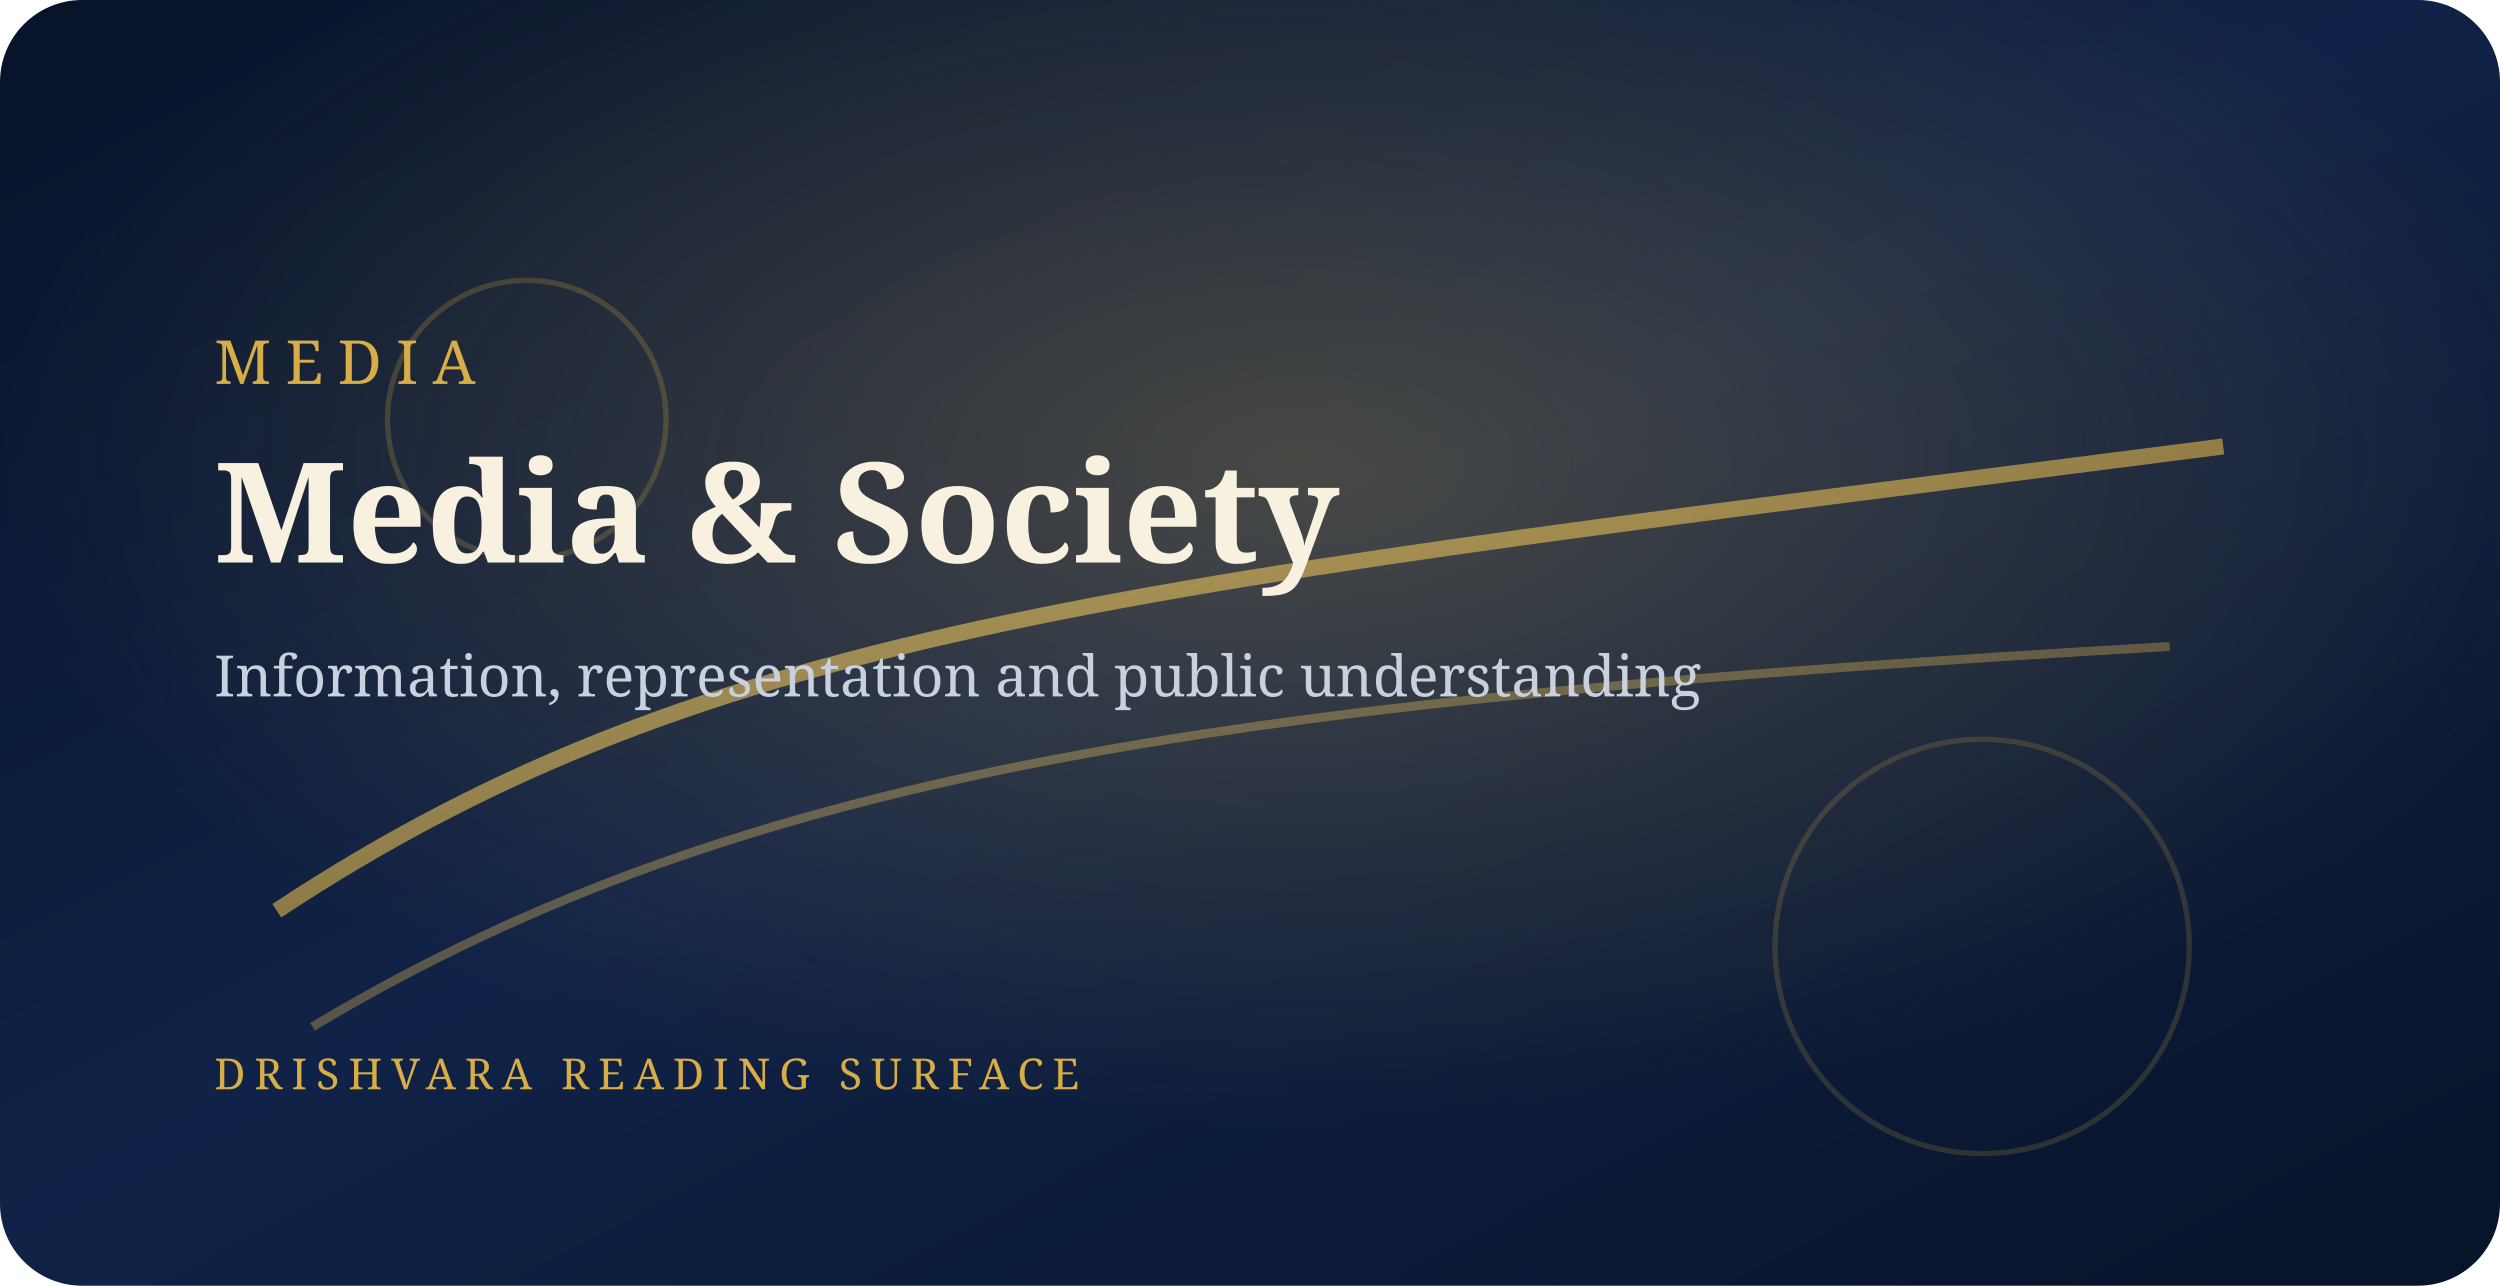
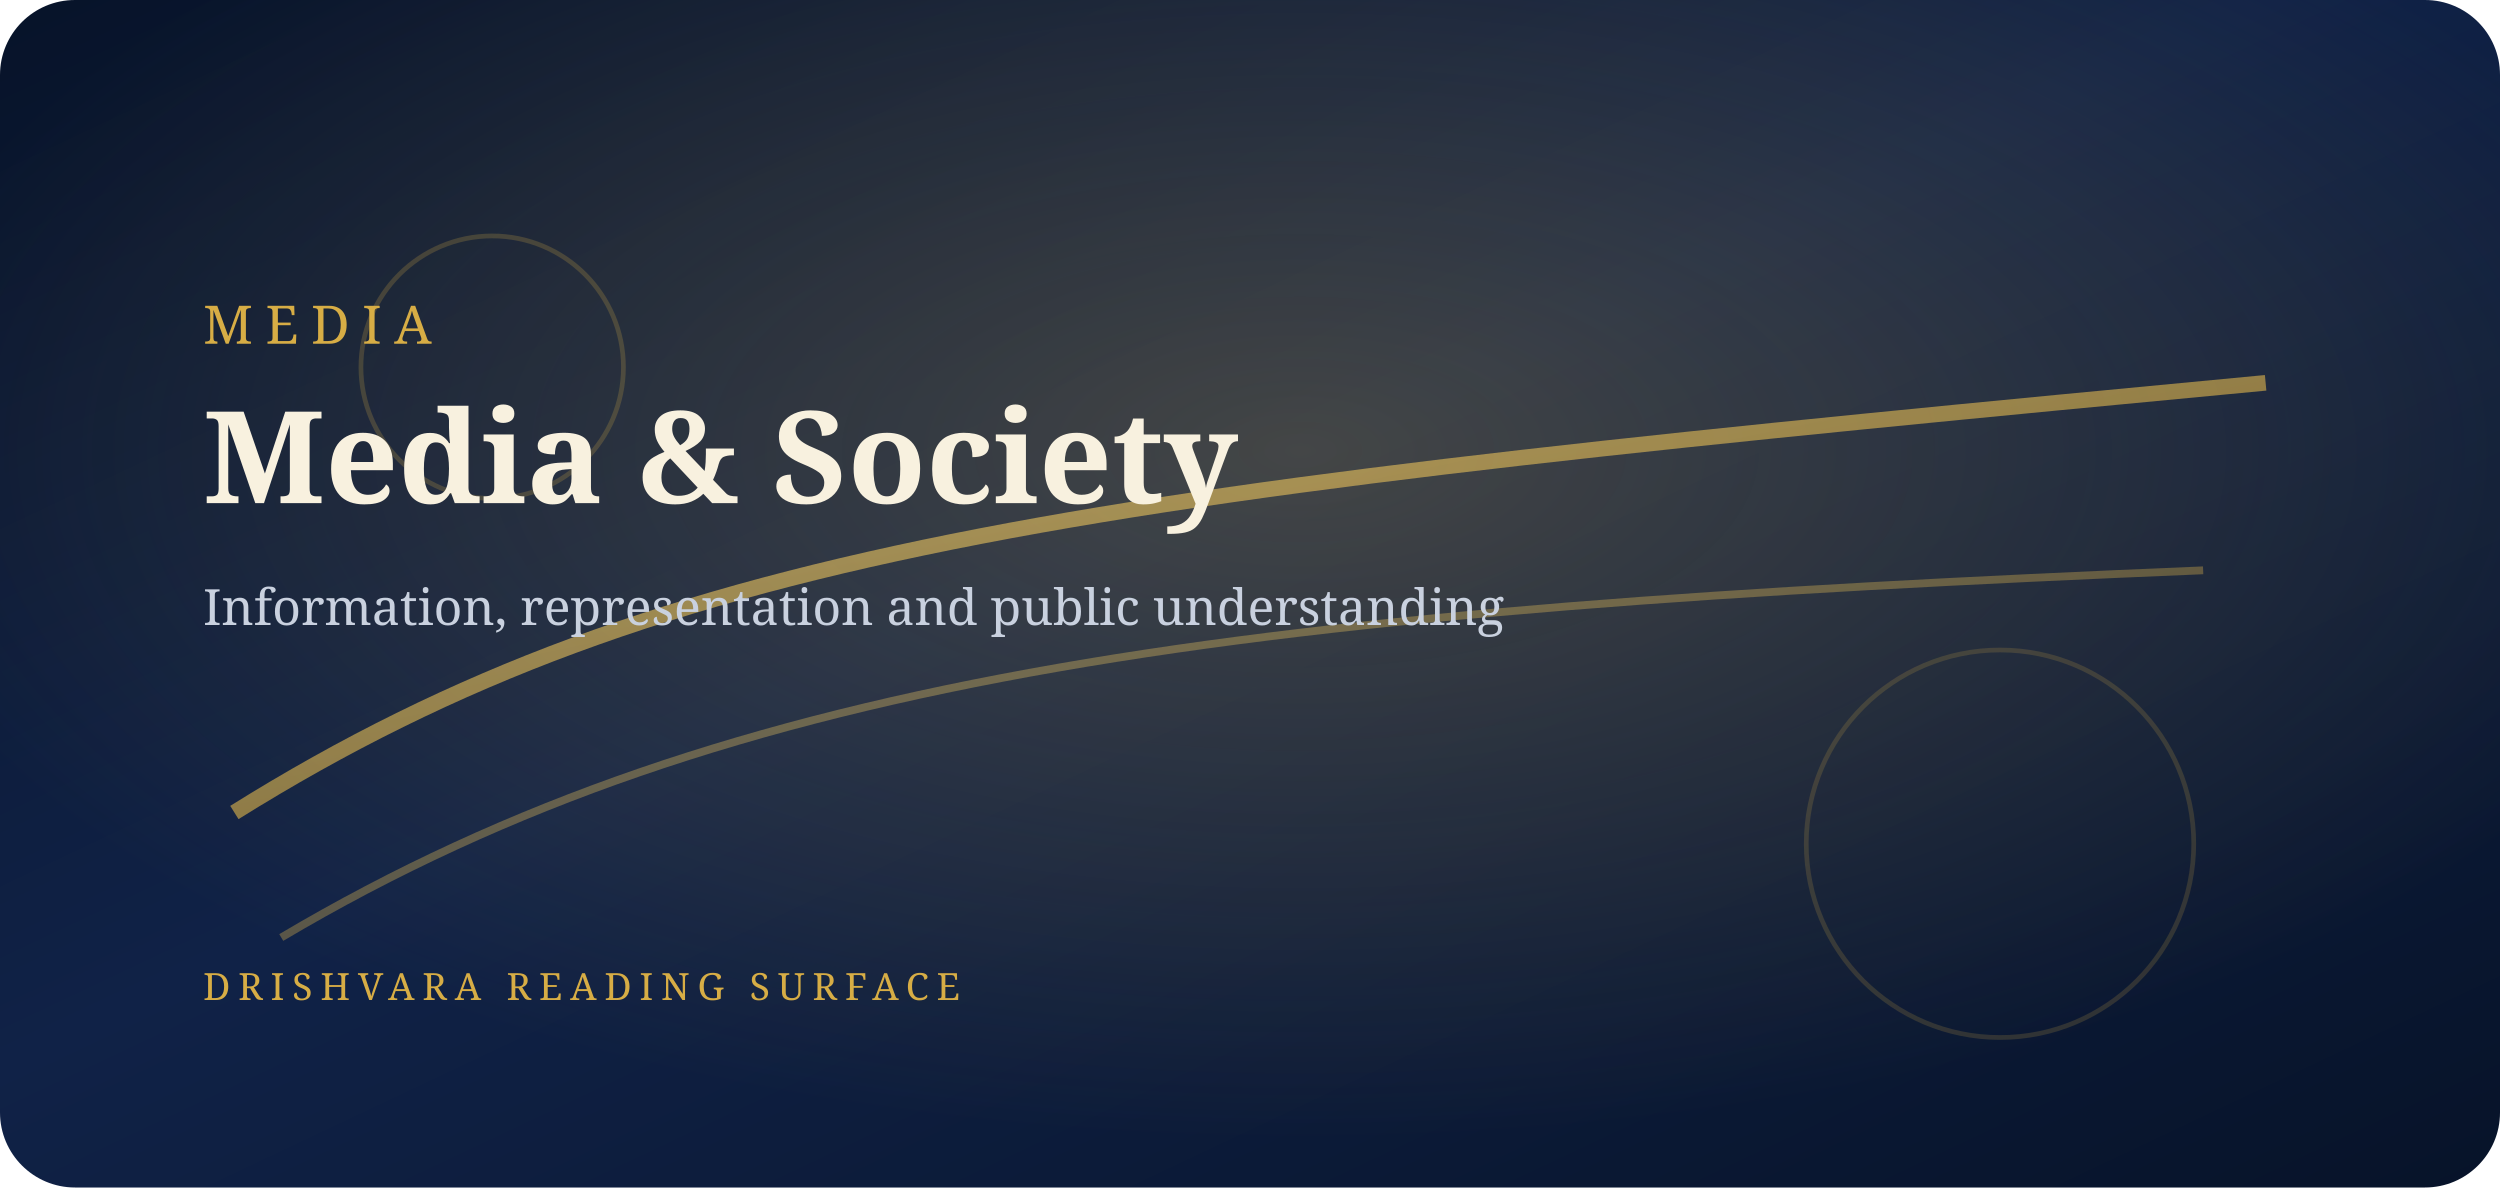
- <svg xmlns="http://www.w3.org/2000/svg" viewBox="0 0 1400 720" role="img" aria-label="Media &amp; Society">
+ <svg xmlns="http://www.w3.org/2000/svg" viewBox="0 0 1600 760" role="img" aria-label="Media &amp; Society">
  <defs>
    <linearGradient id="bg" x1="0" y1="0" x2="1" y2="1">
      <stop offset="0%" stop-color="#071329" />
-       <stop offset="48%" stop-color="#102247" />
+       <stop offset="45%" stop-color="#102247" />
      <stop offset="100%" stop-color="#071329" />
    </linearGradient>
-     <radialGradient id="glow" cx="52%" cy="36%" r="52%">
-       <stop offset="0%" stop-color="#d7ad45" stop-opacity="0.28" />
+     <radialGradient id="glow" cx="52%" cy="38%" r="58%">
+       <stop offset="0%" stop-color="#d7ad45" stop-opacity="0.26" />
      <stop offset="100%" stop-color="#d7ad45" stop-opacity="0" />
    </radialGradient>
    <linearGradient id="gold" x1="0" y1="0" x2="1" y2="1">
      <stop offset="0%" stop-color="#ffe38a" />
      <stop offset="55%" stop-color="#d7ad45" />
      <stop offset="100%" stop-color="#8d6819" />
    </linearGradient>
  </defs>
-   <rect width="1400" height="720" rx="46" fill="url(#bg)" />
-   <rect width="1400" height="720" rx="46" fill="url(#glow)" />
-   <path d="M155 510 C400 348, 640 328, 1245 250" fill="none" stroke="url(#gold)" stroke-width="9" opacity="0.62" />
-   <path d="M175 575 C420 428, 700 392, 1215 362" fill="none" stroke="url(#gold)" stroke-width="5" opacity="0.36" />
-   <circle cx="295" cy="235" r="78" fill="none" stroke="#d7ad45" stroke-width="3" opacity="0.22" />
-   <circle cx="1110" cy="530" r="116" fill="none" stroke="#d7ad45" stroke-width="3" opacity="0.18" />
-   <text x="120" y="215" fill="#d7ad45" font-family="Georgia, serif" font-size="34" letter-spacing="8">MEDIA</text>
-   <text x="120" y="315" fill="#f8f1df" font-family="Georgia, serif" font-size="78" font-weight="700">Media &amp; Society</text>
-   <text x="120" y="390" fill="#c9d1df" font-family="Georgia, serif" font-size="32">Information, representation and public understanding</text>
-   <text x="120" y="610" fill="#d7ad45" font-family="Georgia, serif" font-size="24" letter-spacing="5">DRISHVARA READING SURFACE</text>
+   <rect width="1600" height="760" rx="48" fill="url(#bg)" />
+   <rect width="1600" height="760" rx="48" fill="url(#glow)" />
+   <path d="M150 520 C430 345, 710 315, 1450 245" fill="none" stroke="url(#gold)" stroke-width="10" opacity="0.62" />
+   <path d="M180 600 C470 428, 805 390, 1410 365" fill="none" stroke="url(#gold)" stroke-width="5" opacity="0.36" />
+   <circle cx="315" cy="235" r="84" fill="none" stroke="#d7ad45" stroke-width="3" opacity="0.22" />
+   <circle cx="1280" cy="540" r="124" fill="none" stroke="#d7ad45" stroke-width="3" opacity="0.18" />
+   <text x="130" y="220" fill="#d7ad45" font-family="Georgia, serif" font-size="34" letter-spacing="8">MEDIA</text>
+   <text x="130" y="322" fill="#f8f1df" font-family="Georgia, serif" font-size="82" font-weight="700">Media &amp; Society</text>
+   <text x="130" y="400" fill="#c9d1df" font-family="Georgia, serif" font-size="32">Information, representation and public understanding</text>
+   <text x="130" y="640" fill="#d7ad45" font-family="Georgia, serif" font-size="24" letter-spacing="5">DRISHVARA READING SURFACE</text>
</svg>
